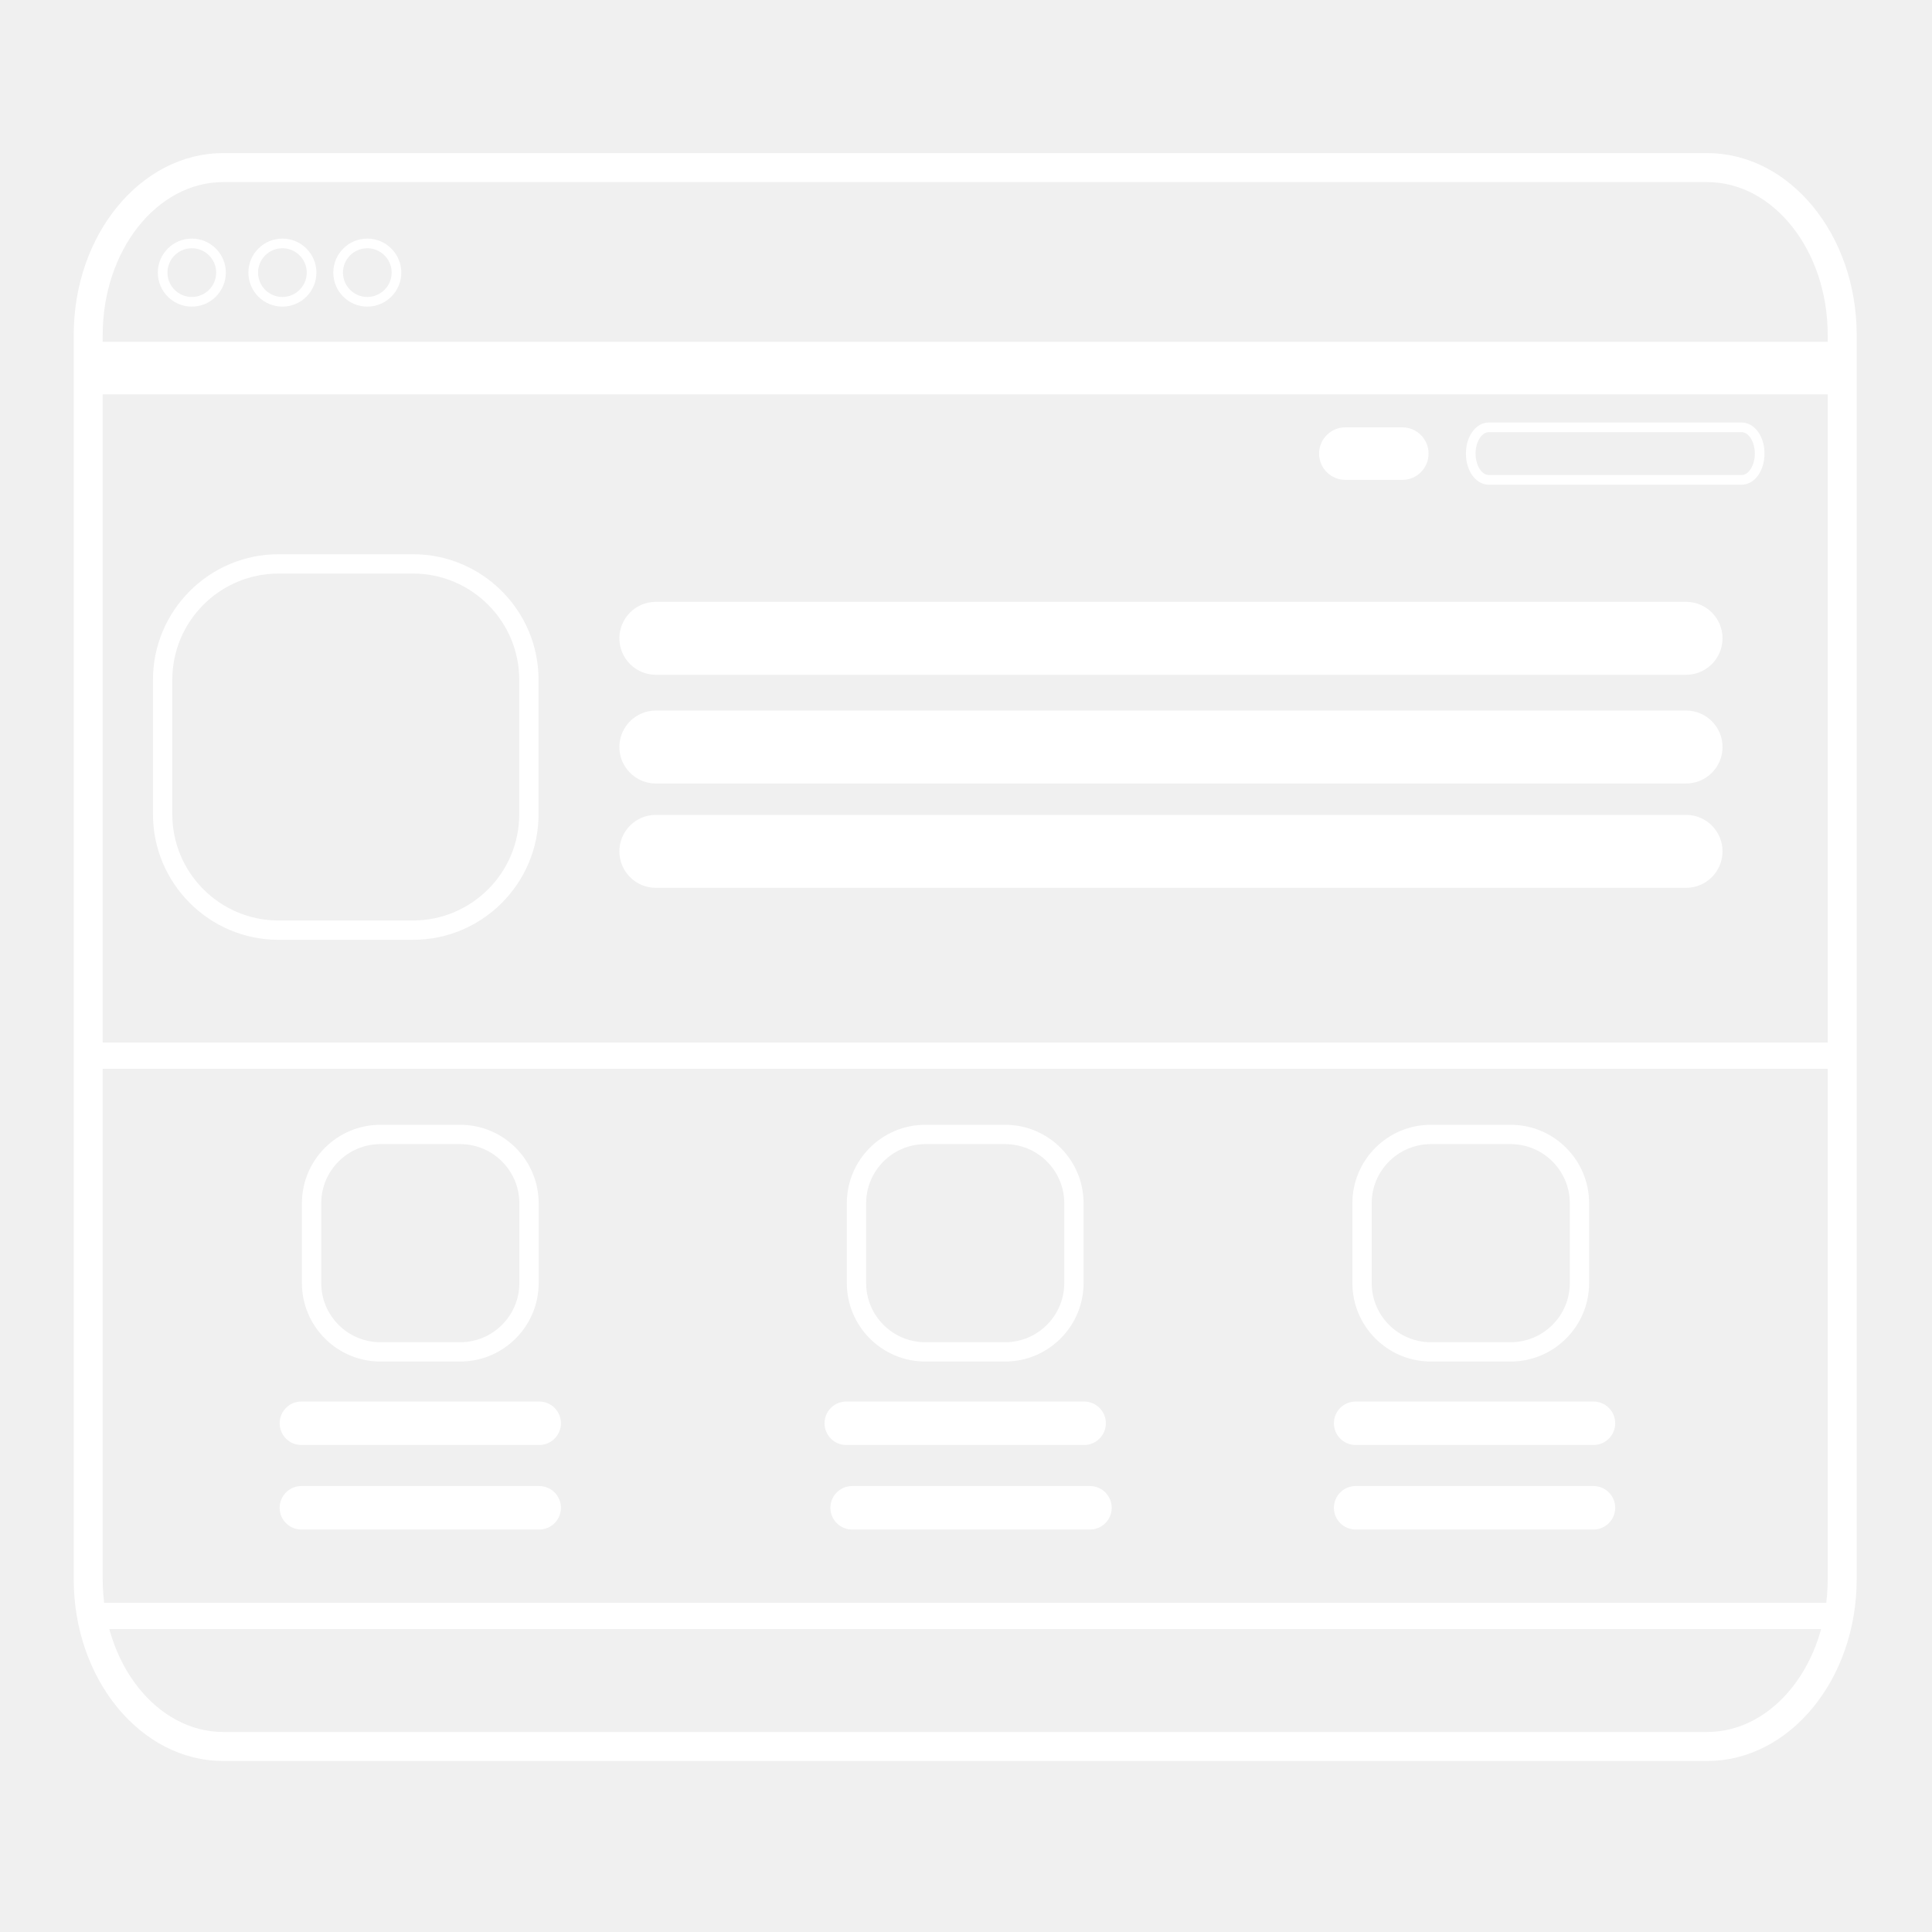
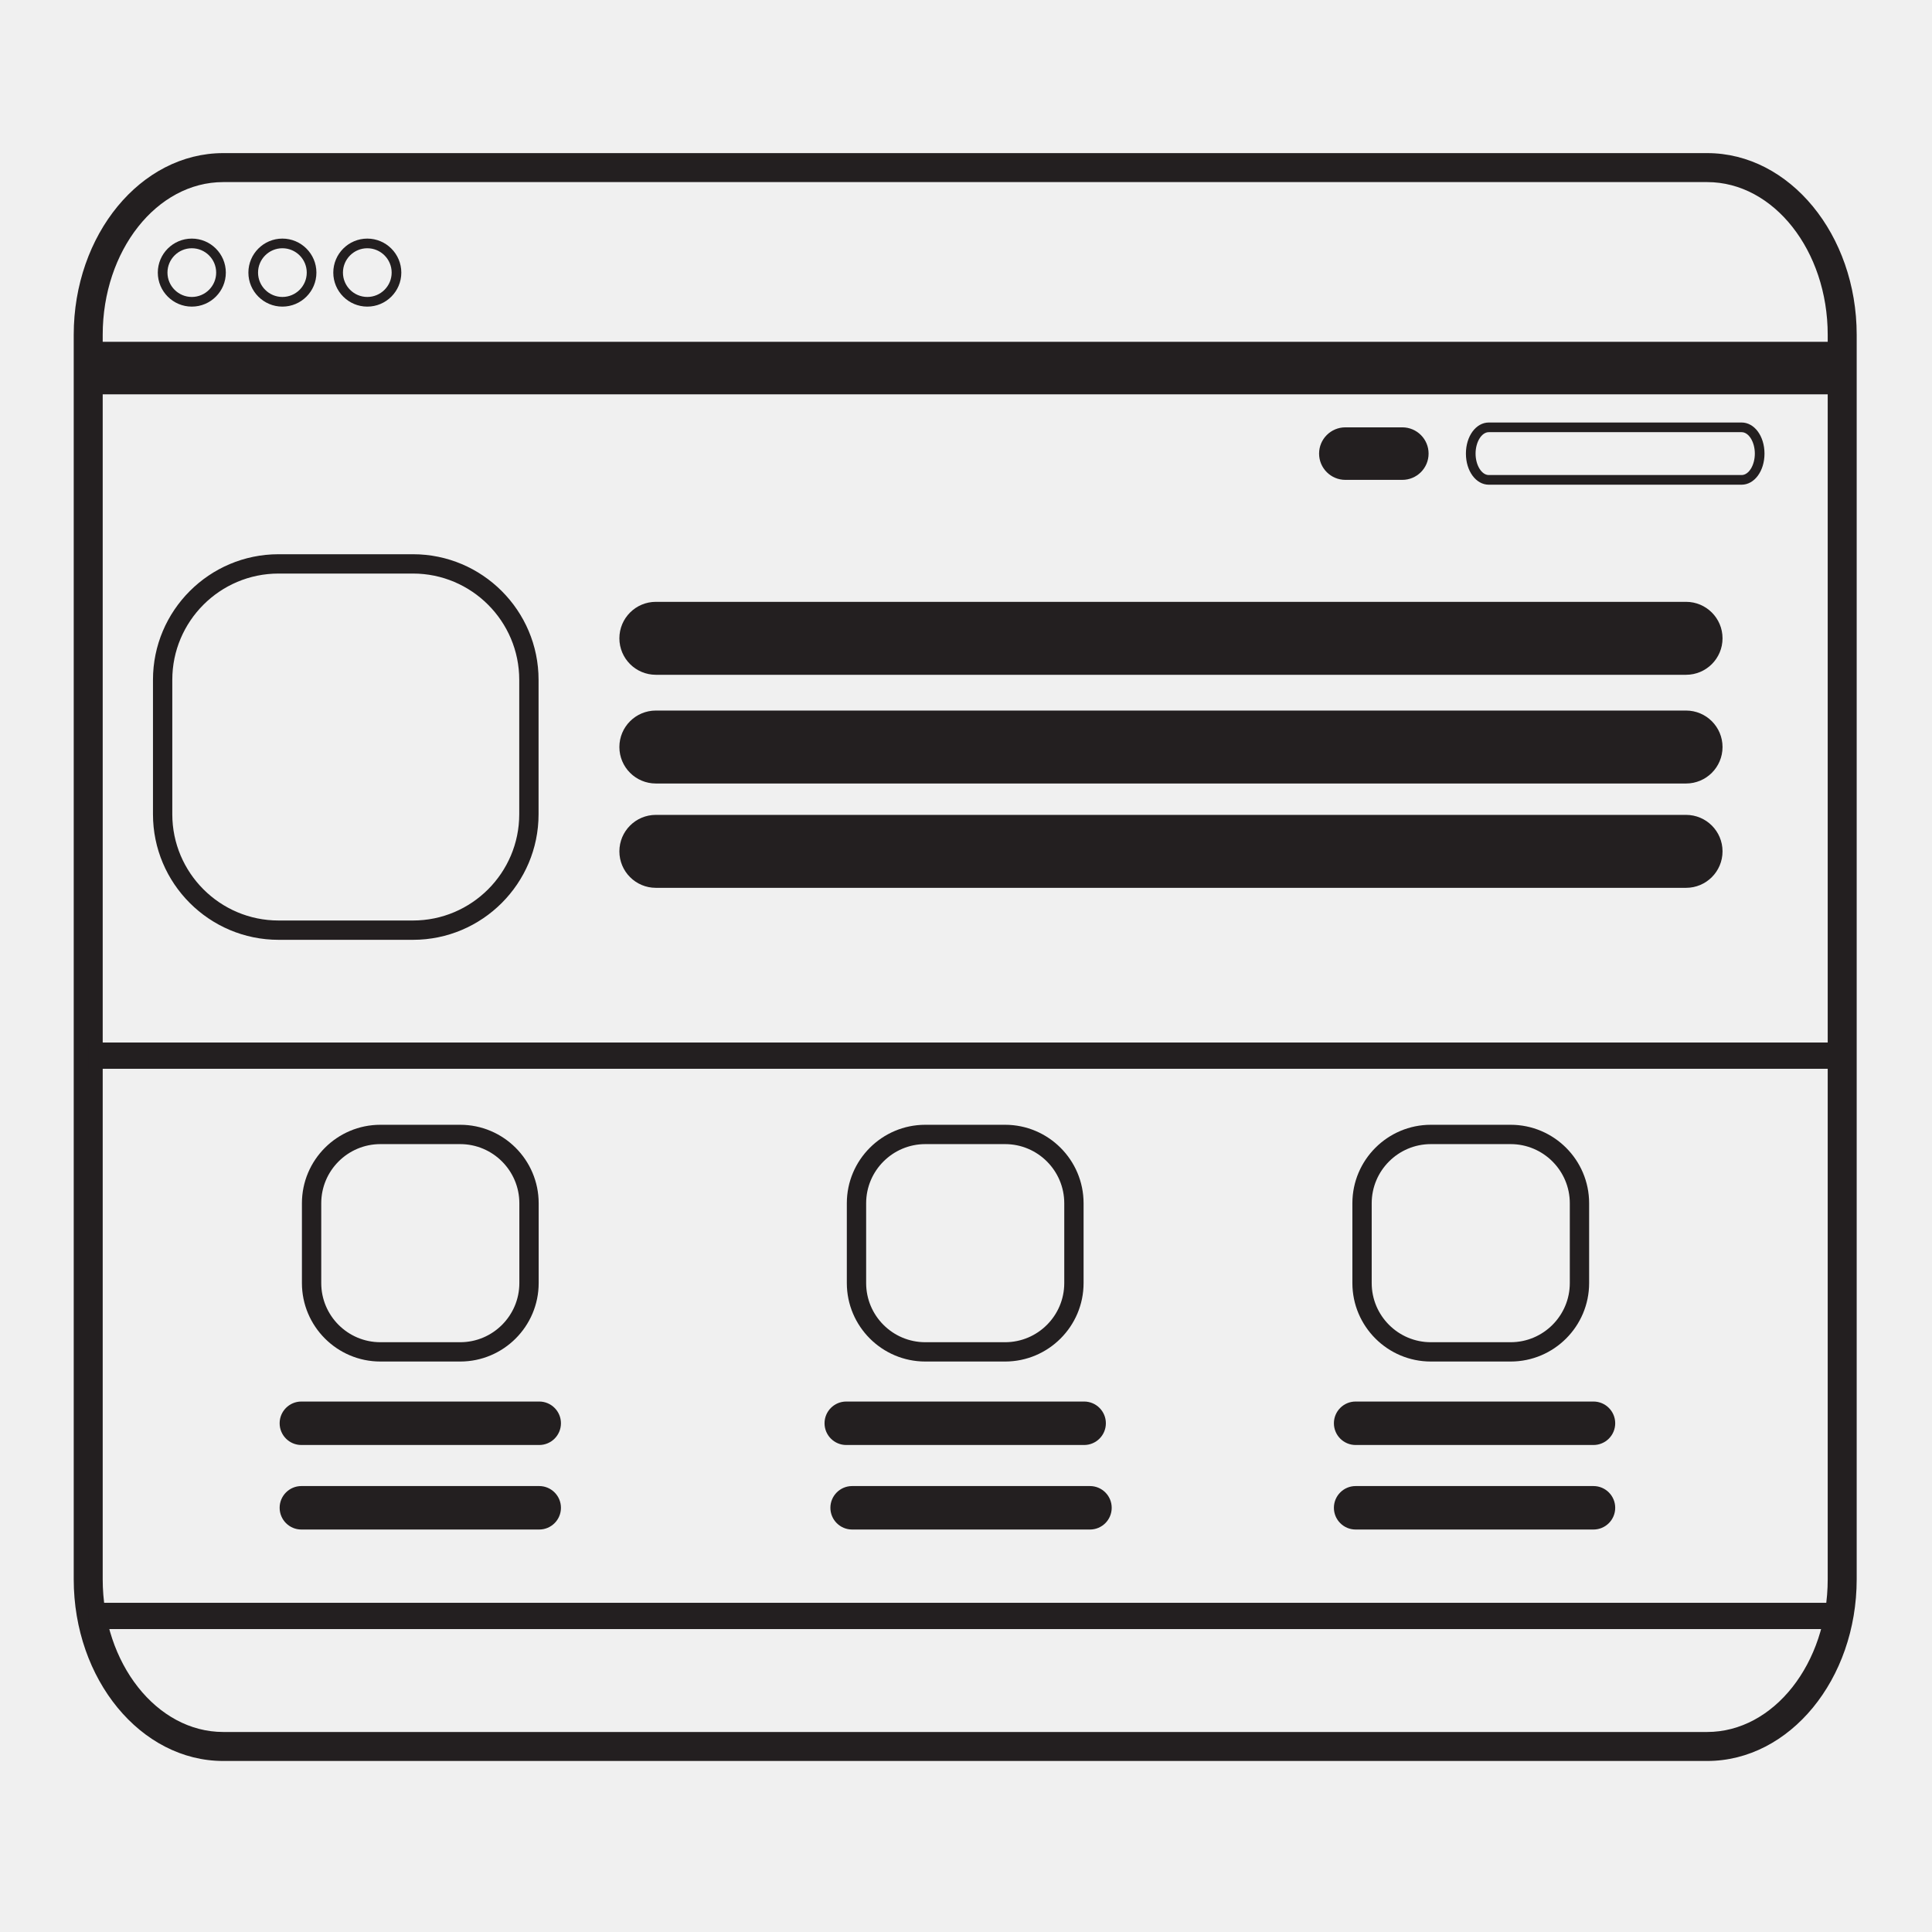
<svg xmlns="http://www.w3.org/2000/svg" version="1.1" id="Layer_2" x="0px" y="0px" width="200px" height="200px" viewBox="0 0 200 200" enable-background="new 0 0 200 200" xml:space="preserve">
  <g>
-     <path fill="#FFFFFF" d="M176.727,182.295H23.109c-8.534,0-15.477-8.439-15.477-18.812V34.662c0-10.373,6.943-18.812,15.477-18.812   h153.617c8.534,0,15.477,8.439,15.477,18.812v128.82C192.203,173.855,185.261,182.295,176.727,182.295z M23.109,18.85   c-6.879,0-12.477,7.093-12.477,15.812v128.82c0,8.719,5.597,15.812,12.477,15.812h153.617c6.88,0,12.477-7.094,12.477-15.812   V34.662c0-8.719-5.597-15.812-12.477-15.812H23.109z" />
+     <path fill="#231F20" d="M176.727,182.295H23.109c-8.534,0-15.477-8.439-15.477-18.812V34.662c0-10.373,6.943-18.812,15.477-18.812   h153.618c8.533,0,15.477,8.439,15.477,18.812v128.82C192.203,173.855,185.262,182.295,176.727,182.295z M23.109,18.85   c-6.879,0-12.477,7.093-12.477,15.812v128.82c0,8.719,5.597,15.812,12.477,15.812h153.618c6.879,0,12.477-7.094,12.477-15.812   V34.662c0-8.719-5.598-15.812-12.477-15.812H23.109z" />
  </g>
  <g>
-     <path fill="#FFFFFF" d="M19.857,31.741c-1.941,0-3.521-1.58-3.521-3.521c0-1.942,1.58-3.521,3.521-3.521   c1.942,0,3.521,1.58,3.521,3.521C23.379,30.162,21.799,31.741,19.857,31.741z M19.857,25.699c-1.39,0-2.521,1.131-2.521,2.521   s1.131,2.521,2.521,2.521s2.521-1.131,2.521-2.521S21.248,25.699,19.857,25.699z" />
+     <path fill="#231F20" d="M19.857,31.741c-1.941,0-3.521-1.58-3.521-3.521c0-1.942,1.58-3.521,3.521-3.521   c1.942,0,3.521,1.58,3.521,3.521C23.379,30.162,21.799,31.741,19.857,31.741z M19.857,25.699c-1.39,0-2.521,1.131-2.521,2.521   c0,1.39,1.131,2.521,2.521,2.521s2.521-1.131,2.521-2.521C22.378,26.83,21.248,25.699,19.857,25.699z" />
  </g>
  <g>
-     <path fill="#FFFFFF" d="M29.234,31.741c-1.942,0-3.521-1.58-3.521-3.521c0-1.942,1.58-3.521,3.521-3.521   c1.941,0,3.521,1.58,3.521,3.521C32.755,30.162,31.176,31.741,29.234,31.741z M29.234,25.699c-1.39,0-2.521,1.131-2.521,2.521   s1.131,2.521,2.521,2.521s2.521-1.131,2.521-2.521S30.625,25.699,29.234,25.699z" />
+     <path fill="#231F20" d="M29.234,31.741c-1.942,0-3.521-1.58-3.521-3.521c0-1.942,1.58-3.521,3.521-3.521s3.521,1.58,3.521,3.521   C32.755,30.162,31.176,31.741,29.234,31.741z M29.234,25.699c-1.39,0-2.521,1.131-2.521,2.521c0,1.39,1.131,2.521,2.521,2.521   s2.521-1.131,2.521-2.521C31.755,26.83,30.625,25.699,29.234,25.699z" />
  </g>
  <g>
-     <path fill="#FFFFFF" d="M38.023,31.741c-1.942,0-3.521-1.58-3.521-3.521c0-1.942,1.58-3.521,3.521-3.521   c1.941,0,3.521,1.58,3.521,3.521C41.544,30.162,39.964,31.741,38.023,31.741z M38.023,25.699c-1.39,0-2.521,1.131-2.521,2.521   s1.131,2.521,2.521,2.521s2.521-1.131,2.521-2.521S39.413,25.699,38.023,25.699z" />
+     <path fill="#231F20" d="M38.023,31.741c-1.942,0-3.521-1.58-3.521-3.521c0-1.942,1.58-3.521,3.521-3.521s3.521,1.58,3.521,3.521   C41.544,30.162,39.964,31.741,38.023,31.741z M38.023,25.699c-1.39,0-2.521,1.131-2.521,2.521c0,1.39,1.131,2.521,2.521,2.521   s2.521-1.131,2.521-2.521C40.544,26.83,39.413,25.699,38.023,25.699z" />
  </g>
  <g>
-     <rect x="9.133" y="35.383" fill="#FFFFFF" width="182.779" height="5.438" />
+     <rect x="9.133" y="35.383" fill="#231F20" width="182.779" height="5.438" />
  </g>
  <g>
-     <rect x="9.132" y="107.922" fill="#FFFFFF" width="182.78" height="2.719" />
+     <rect x="9.132" y="107.922" fill="#231F20" width="182.78" height="2.719" />
  </g>
  <g>
-     <rect x="9.132" y="165.922" fill="#FFFFFF" width="181.571" height="2.719" />
+     <rect x="9.132" y="165.922" fill="#231F20" width="181.571" height="2.719" />
  </g>
  <g>
-     <path fill="#FFFFFF" d="M42.752,97.29H28.836c-7.168,0-13-5.832-13-13V70.374c0-7.168,5.832-13,13-13h13.916   c7.168,0,13,5.832,13,13V84.29C55.752,91.458,49.921,97.29,42.752,97.29z M28.836,59.374c-6.065,0-11,4.935-11,11V84.29   c0,6.065,4.935,11,11,11h13.916c6.065,0,11-4.935,11-11V70.374c0-6.065-4.935-11-11-11H28.836z" />
+     <path fill="#231F20" d="M42.752,97.29H28.836c-7.168,0-13-5.832-13-13V70.374c0-7.168,5.832-13,13-13h13.916   c7.168,0,13,5.832,13,13V84.29C55.752,91.458,49.921,97.29,42.752,97.29z M28.836,59.374c-6.065,0-11,4.935-11,11V84.29   c0,6.065,4.935,11,11,11h13.916c6.065,0,11-4.935,11-11V70.374c0-6.065-4.935-11-11-11H28.836z" />
  </g>
  <g>
-     <path fill="#FFFFFF" d="M104.048,140.945h-8.261c-4.479,0-8.124-3.644-8.124-8.123v-8.262c0-4.479,3.644-8.123,8.124-8.123h8.261   c4.479,0,8.124,3.644,8.124,8.123v8.262C112.172,137.302,108.527,140.945,104.048,140.945z M95.787,118.438   c-3.376,0-6.124,2.747-6.124,6.123v8.262c0,3.376,2.747,6.123,6.124,6.123h8.261c3.377,0,6.124-2.747,6.124-6.123v-8.262   c0-3.376-2.747-6.123-6.124-6.123H95.787z" />
+     <path fill="#231F20" d="M104.048,140.945h-8.261c-4.479,0-8.124-3.645-8.124-8.123v-8.262c0-4.479,3.644-8.123,8.124-8.123h8.261   c4.479,0,8.124,3.644,8.124,8.123v8.262C112.172,137.302,108.527,140.945,104.048,140.945z M95.787,118.438   c-3.376,0-6.124,2.748-6.124,6.123v8.263c0,3.376,2.747,6.122,6.124,6.122h8.261c3.377,0,6.124-2.746,6.124-6.122v-8.263   c0-3.375-2.747-6.123-6.124-6.123H95.787z" />
  </g>
  <g>
-     <path fill="#FFFFFF" d="M156.382,140.945h-8.261c-4.479,0-8.123-3.644-8.123-8.123v-8.262c0-4.479,3.644-8.123,8.123-8.123h8.261   c4.479,0,8.124,3.644,8.124,8.123v8.262C164.506,137.302,160.861,140.945,156.382,140.945z M148.121,118.438   c-3.376,0-6.123,2.747-6.123,6.123v8.262c0,3.376,2.747,6.123,6.123,6.123h8.261c3.377,0,6.124-2.747,6.124-6.123v-8.262   c0-3.376-2.747-6.123-6.124-6.123H148.121z" />
+     <path fill="#231F20" d="M156.382,140.945h-8.261c-4.479,0-8.123-3.645-8.123-8.123v-8.262c0-4.479,3.645-8.123,8.123-8.123h8.261   c4.479,0,8.124,3.644,8.124,8.123v8.262C164.506,137.302,160.861,140.945,156.382,140.945z M148.121,118.438   c-3.376,0-6.123,2.748-6.123,6.123v8.263c0,3.376,2.747,6.122,6.123,6.122h8.261c3.377,0,6.124-2.746,6.124-6.122v-8.263   c0-3.375-2.747-6.123-6.124-6.123H148.121z" />
  </g>
  <g>
-     <path fill="#FFFFFF" d="M47.639,140.945h-8.261c-4.479,0-8.123-3.644-8.123-8.123v-8.262c0-4.479,3.644-8.123,8.123-8.123h8.261   c4.479,0,8.124,3.644,8.124,8.123v8.262C55.763,137.302,52.119,140.945,47.639,140.945z M39.378,118.438   c-3.376,0-6.123,2.747-6.123,6.123v8.262c0,3.376,2.747,6.123,6.123,6.123h8.261c3.377,0,6.124-2.747,6.124-6.123v-8.262   c0-3.376-2.747-6.123-6.124-6.123H39.378z" />
+     <path fill="#231F20" d="M47.639,140.945h-8.261c-4.479,0-8.123-3.645-8.123-8.123v-8.262c0-4.479,3.644-8.123,8.123-8.123h8.261   c4.479,0,8.124,3.644,8.124,8.123v8.262C55.763,137.302,52.119,140.945,47.639,140.945z M39.378,118.438   c-3.376,0-6.123,2.748-6.123,6.123v8.263c0,3.376,2.747,6.122,6.123,6.122h8.261c3.377,0,6.124-2.746,6.124-6.122v-8.263   c0-3.375-2.747-6.123-6.124-6.123H39.378z" />
  </g>
  <g>
-     <path fill="#FFFFFF" d="M178.316,66.078c0,2.085-1.69,3.776-3.776,3.776H67.894c-2.085,0-3.776-1.691-3.776-3.776l0,0   c0-2.085,1.691-3.776,3.776-3.776H174.54C176.626,62.302,178.316,63.993,178.316,66.078L178.316,66.078z" />
+     <path fill="#231F20" d="M178.316,66.078c0,2.085-1.69,3.776-3.776,3.776H67.894c-2.085,0-3.776-1.691-3.776-3.776l0,0   c0-2.085,1.691-3.776,3.776-3.776H174.54C176.626,62.302,178.316,63.993,178.316,66.078L178.316,66.078z" />
  </g>
  <g>
-     <path fill="#FFFFFF" d="M178.316,77.332c0,2.085-1.69,3.776-3.776,3.776H67.894c-2.085,0-3.776-1.691-3.776-3.776l0,0   c0-2.085,1.691-3.776,3.776-3.776H174.54C176.626,73.556,178.316,75.247,178.316,77.332L178.316,77.332z" />
+     <path fill="#231F20" d="M178.316,77.332c0,2.085-1.69,3.776-3.776,3.776H67.894c-2.085,0-3.776-1.691-3.776-3.776l0,0   c0-2.085,1.691-3.776,3.776-3.776H174.54C176.626,73.556,178.316,75.247,178.316,77.332L178.316,77.332z" />
  </g>
  <g>
-     <path fill="#FFFFFF" d="M178.316,88.132c0,2.085-1.69,3.776-3.776,3.776H67.894c-2.085,0-3.776-1.691-3.776-3.776l0,0   c0-2.085,1.691-3.776,3.776-3.776H174.54C176.626,84.356,178.316,86.047,178.316,88.132L178.316,88.132z" />
+     <path fill="#231F20" d="M178.316,88.132c0,2.085-1.69,3.776-3.776,3.776H67.894c-2.085,0-3.776-1.691-3.776-3.776l0,0   c0-2.085,1.691-3.776,3.776-3.776H174.54C176.626,84.356,178.316,86.047,178.316,88.132L178.316,88.132z" />
  </g>
  <g>
-     <path fill="#FFFFFF" d="M180.29,50.176h-26.17c-1.328,0-2.369-1.414-2.369-3.219s1.041-3.219,2.369-3.219h26.17   c1.329,0,2.37,1.414,2.37,3.219S181.619,50.176,180.29,50.176z M154.12,44.738c-0.742,0-1.369,1.016-1.369,2.219   s0.627,2.219,1.369,2.219h26.17c0.743,0,1.37-1.016,1.37-2.219s-0.627-2.219-1.37-2.219H154.12z" />
+     <path fill="#231F20" d="M180.29,50.176h-26.17c-1.328,0-2.369-1.414-2.369-3.219s1.041-3.219,2.369-3.219h26.17   c1.329,0,2.37,1.414,2.37,3.219S181.619,50.176,180.29,50.176z M154.12,44.738c-0.742,0-1.369,1.016-1.369,2.219   s0.627,2.219,1.369,2.219h26.17c0.743,0,1.37-1.016,1.37-2.219s-0.627-2.219-1.37-2.219H154.12z" />
  </g>
  <g>
-     <path fill="#FFFFFF" d="M147.886,46.957c0,1.502-1.218,2.719-2.719,2.719h-5.895c-1.502,0-2.72-1.217-2.72-2.719l0,0   c0-1.502,1.218-2.719,2.72-2.719h5.895C146.668,44.238,147.886,45.455,147.886,46.957L147.886,46.957z" />
+     <path fill="#231F20" d="M147.887,46.957c0,1.502-1.219,2.719-2.72,2.719h-5.896c-1.502,0-2.72-1.217-2.72-2.719l0,0   c0-1.502,1.218-2.719,2.72-2.719h5.896C146.668,44.238,147.887,45.455,147.887,46.957L147.887,46.957z" />
  </g>
  <g>
-     <path fill="#FFFFFF" d="M58.069,147.336c0,1.242-1.007,2.25-2.25,2.25H31.198c-1.243,0-2.25-1.008-2.25-2.25l0,0   c0-1.242,1.007-2.25,2.25-2.25h24.621C57.062,145.086,58.069,146.094,58.069,147.336L58.069,147.336z" />
+     <path fill="#231F20" d="M58.069,147.336c0,1.242-1.007,2.25-2.25,2.25H31.198c-1.243,0-2.25-1.008-2.25-2.25l0,0   c0-1.242,1.007-2.25,2.25-2.25h24.621C57.062,145.086,58.069,146.094,58.069,147.336L58.069,147.336z" />
  </g>
  <g>
-     <path fill="#FFFFFF" d="M58.069,156.086c0,1.242-1.007,2.25-2.25,2.25H31.198c-1.243,0-2.25-1.008-2.25-2.25l0,0   c0-1.242,1.007-2.25,2.25-2.25h24.621C57.062,153.836,58.069,154.844,58.069,156.086L58.069,156.086z" />
+     <path fill="#231F20" d="M58.069,156.086c0,1.242-1.007,2.25-2.25,2.25H31.198c-1.243,0-2.25-1.008-2.25-2.25l0,0   c0-1.242,1.007-2.25,2.25-2.25h24.621C57.062,153.836,58.069,154.844,58.069,156.086L58.069,156.086z" />
  </g>
  <g>
-     <path fill="#FFFFFF" d="M114.478,147.336c0,1.242-1.007,2.25-2.25,2.25H87.606c-1.243,0-2.25-1.008-2.25-2.25l0,0   c0-1.242,1.007-2.25,2.25-2.25h24.621C113.471,145.086,114.478,146.094,114.478,147.336L114.478,147.336z" />
+     <path fill="#231F20" d="M114.479,147.336c0,1.242-1.008,2.25-2.25,2.25H87.606c-1.243,0-2.25-1.008-2.25-2.25l0,0   c0-1.242,1.007-2.25,2.25-2.25h24.621C113.471,145.086,114.479,146.094,114.479,147.336L114.479,147.336z" />
  </g>
  <g>
-     <path fill="#FFFFFF" d="M115.083,156.086c0,1.242-1.007,2.25-2.25,2.25H88.212c-1.243,0-2.25-1.008-2.25-2.25l0,0   c0-1.242,1.007-2.25,2.25-2.25h24.621C114.076,153.836,115.083,154.844,115.083,156.086L115.083,156.086z" />
+     <path fill="#231F20" d="M115.083,156.086c0,1.242-1.007,2.25-2.25,2.25H88.212c-1.243,0-2.25-1.008-2.25-2.25l0,0   c0-1.242,1.007-2.25,2.25-2.25h24.621C114.076,153.836,115.083,154.844,115.083,156.086L115.083,156.086z" />
  </g>
  <g>
-     <path fill="#FFFFFF" d="M167.206,147.336c0,1.242-1.007,2.25-2.25,2.25h-24.621c-1.243,0-2.25-1.008-2.25-2.25l0,0   c0-1.242,1.007-2.25,2.25-2.25h24.621C166.199,145.086,167.206,146.094,167.206,147.336L167.206,147.336z" />
+     <path fill="#231F20" d="M167.206,147.336c0,1.242-1.007,2.25-2.25,2.25h-24.621c-1.243,0-2.25-1.008-2.25-2.25l0,0   c0-1.242,1.007-2.25,2.25-2.25h24.621C166.199,145.086,167.206,146.094,167.206,147.336L167.206,147.336z" />
  </g>
  <g>
-     <path fill="#FFFFFF" d="M167.206,156.086c0,1.242-1.007,2.25-2.25,2.25h-24.621c-1.243,0-2.25-1.008-2.25-2.25l0,0   c0-1.242,1.007-2.25,2.25-2.25h24.621C166.199,153.836,167.206,154.844,167.206,156.086L167.206,156.086z" />
+     <path fill="#231F20" d="M167.206,156.086c0,1.242-1.007,2.25-2.25,2.25h-24.621c-1.243,0-2.25-1.008-2.25-2.25l0,0   c0-1.242,1.007-2.25,2.25-2.25h24.621C166.199,153.836,167.206,154.844,167.206,156.086L167.206,156.086z" />
  </g>
</svg>
